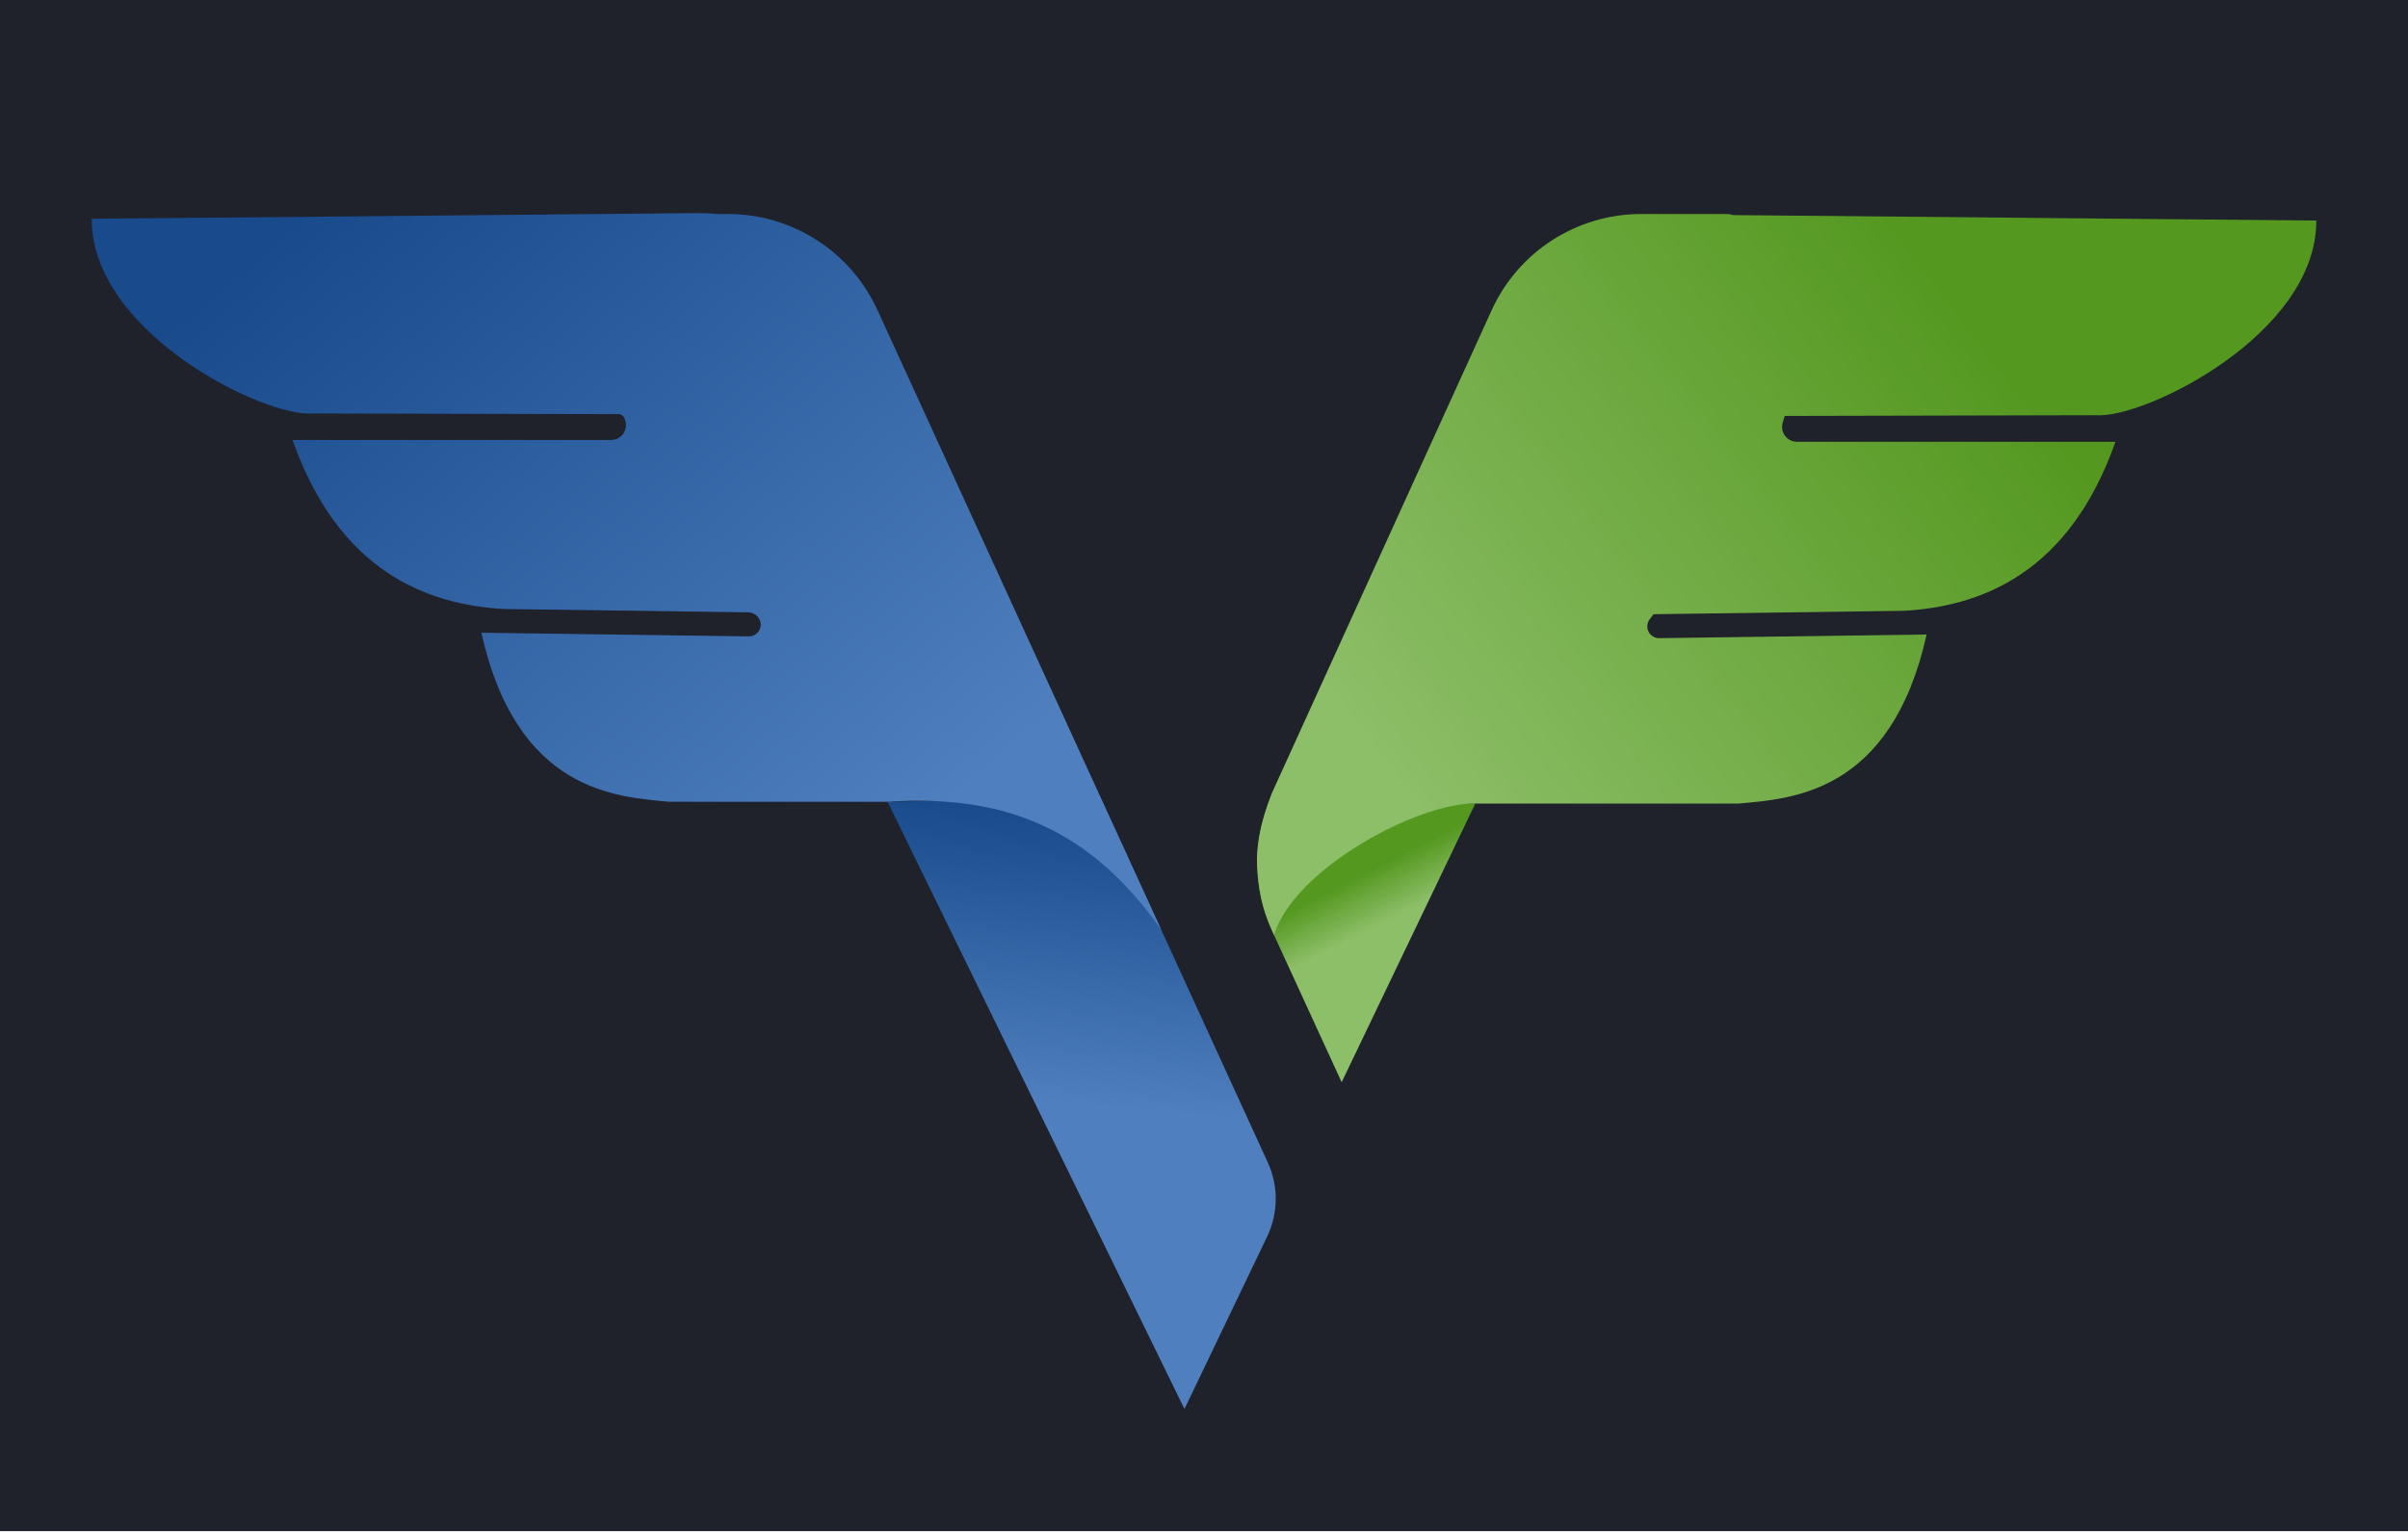
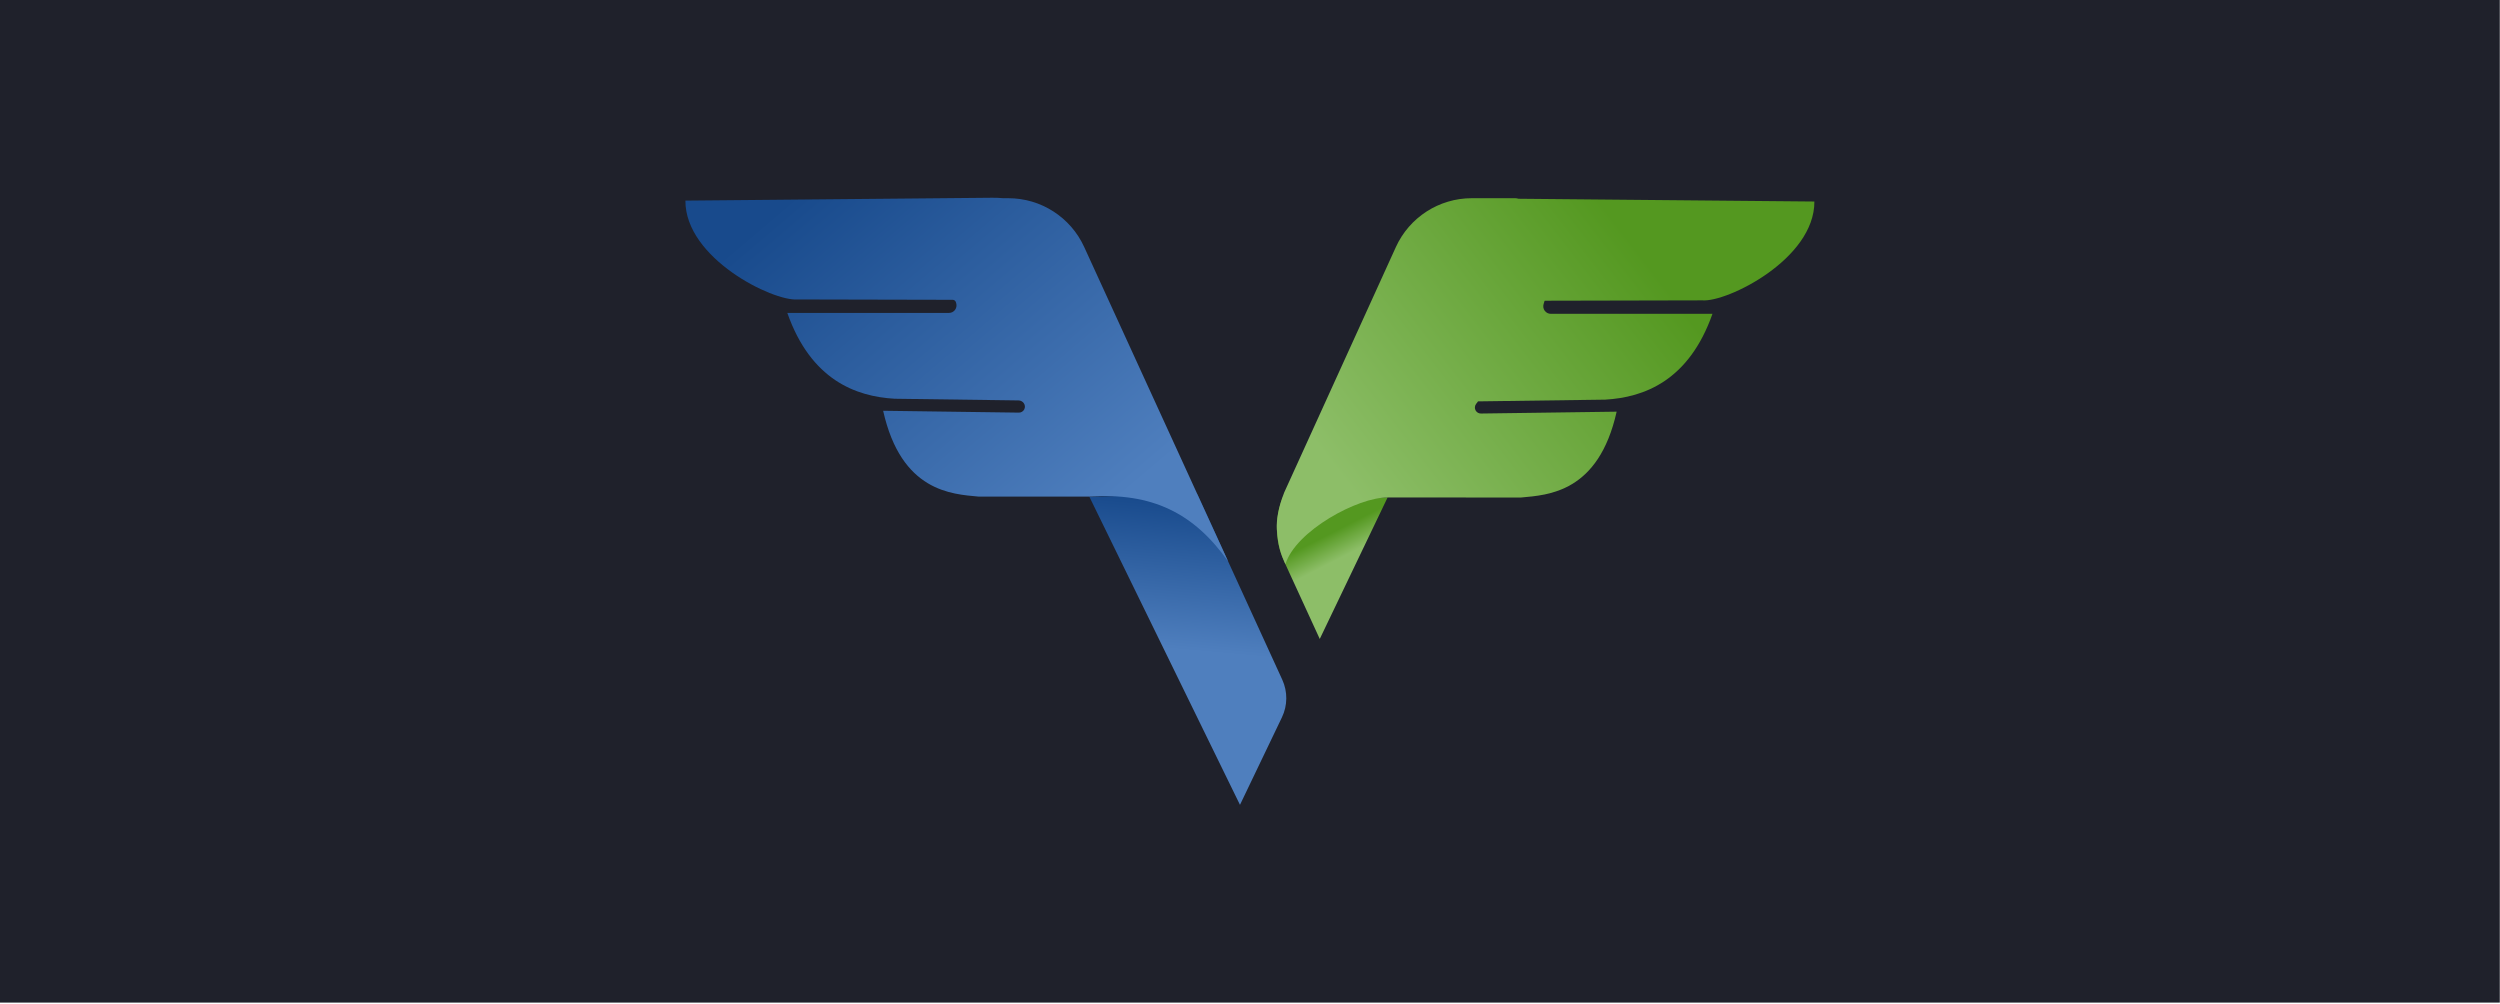
- <svg xmlns="http://www.w3.org/2000/svg" width="100%" height="100%" viewBox="0 0 1080 687" version="1.1" xml:space="preserve" style="fill-rule:evenodd;clip-rule:evenodd;stroke-linejoin:round;stroke-miterlimit:2;">
-   <rect id="Artboard1" x="0" y="0" width="1080" height="686.921" style="fill:none;" />
+ <svg xmlns="http://www.w3.org/2000/svg" width="100%" height="100%" viewBox="0 0 1029 413" version="1.1" xml:space="preserve" style="fill-rule:evenodd;clip-rule:evenodd;stroke-linejoin:round;stroke-miterlimit:2;">
+   <rect id="Artboard1" x="0" y="0" width="1028.91" height="412.666" style="fill:none;" />
  <clipPath id="_clip1">
-     <rect x="0" y="0" width="1080" height="686.921" />
+     <rect x="0" y="0" width="1028.91" height="412.666" />
  </clipPath>
  <g clip-path="url(#_clip1)">
-     <rect x="-0" y="-0" width="1080" height="687.576" style="fill:#1f212b;" />
+     <rect x="-509.543" y="-817.667" width="2048" height="2048" style="fill:#1f212b;" />
    <g>
      <g id="Layer2">
-         <path d="M661.676,360.507L601.74,485.531L570.448,417.409C561.505,397.941 562.254,376.952 568.972,360.489L661.676,360.507Z" style="fill:url(#_Linear2);" />
-         <path d="M570.336,356.048L668.998,139.201C680.967,112.894 707.204,96.006 736.106,96.006L774.422,96.006C775.426,96.006 776.406,96.176 777.327,96.497L1038.86,98.945C1039.1,149.97 961.568,188.053 939.875,186.287L800.666,186.606C800.536,186.606 800.421,186.692 800.384,186.816L799.541,189.643C798.942,191.655 799.328,193.832 800.583,195.514C801.837,197.197 803.813,198.189 805.912,198.189L948.794,198.189C927.968,257.415 888.275,272.066 853.98,274.029L741.615,275.557L739.889,277.84C738.673,279.448 738.479,281.608 739.389,283.407C740.3,285.206 742.155,286.33 744.172,286.302L864.11,284.659C848.118,356.343 803.259,358.315 779.719,360.514L681.923,360.507L661.676,360.507C635.858,360.045 580.355,389.868 571.415,419.515C567.273,410.376 564.778,403.332 563.834,388.669C563.335,380.926 564.904,369.896 570.336,356.048Z" style="fill:url(#_Linear3);" />
-         <path d="M493.623,357.715L568.611,521.524C573.458,532.113 573.349,544.308 568.313,554.808L531.235,632.127L398.077,359.715" style="fill:url(#_Linear4);" />
-         <path d="M398.077,359.715L300.281,359.715C276.741,357.515 231.882,355.544 215.89,283.86L335.828,285.503C337.845,285.53 339.7,284.407 340.611,282.608C341.521,280.809 341.327,278.648 340.111,277.04L340.104,277.031C339.02,275.597 337.334,274.743 335.535,274.719L226.02,273.23C191.725,271.266 152.032,256.615 131.206,197.389L274.088,197.389C276.187,197.389 278.163,196.398 279.417,194.715C280.672,193.032 281.058,190.855 280.459,188.844L280.18,187.908C279.808,186.661 278.662,185.805 277.36,185.802L140.125,185.488C118.432,187.254 40.903,149.171 41.143,98.146L312.242,95.608C315.488,95.577 318.711,95.712 321.899,96.006L326.484,96.006C355.325,96.006 381.518,112.823 393.522,139.046L520.775,417.027C490.517,374.218 453.555,355.963 398.077,359.715Z" style="fill:url(#_Linear5);" />
+         <path d="M571.127,204.769l-27.915,58.23l-14.574,-31.728c-4.166,-9.067 -3.817,-18.843 -0.688,-26.51l43.177,0.008Z" style="fill:url(#_Linear2);" />
+         <path d="M528.585,202.692l45.952,-100.996c5.575,-12.253 17.794,-20.118 31.256,-20.118l17.845,-0c0.468,-0 0.924,0.079 1.353,0.229l121.809,1.14c0.112,23.765 -35.999,41.502 -46.102,40.679l-64.837,0.149c-0.06,-0 -0.114,0.04 -0.131,0.098l-0.393,1.316c-0.279,0.937 -0.099,1.951 0.486,2.735c0.584,0.783 1.504,1.246 2.482,1.246l66.547,-0c-9.7,27.584 -28.187,34.408 -44.16,35.322l-52.334,0.712l-0.804,1.063c-0.566,0.749 -0.656,1.755 -0.232,2.593c0.424,0.838 1.288,1.361 2.227,1.348l55.861,-0.765c-7.448,33.387 -28.341,34.305 -39.305,35.329l-45.548,-0.003l-9.43,-0c-12.025,-0.215 -37.875,13.675 -42.039,27.483c-1.929,-4.257 -3.091,-7.537 -3.531,-14.367c-0.232,-3.606 0.498,-8.743 3.028,-15.193Z" style="fill:url(#_Linear3);" />
+         <path d="M492.856,203.469l34.926,76.293c2.257,4.932 2.207,10.612 -0.139,15.502l-17.269,36.012l-62.018,-126.876" style="fill:url(#_Linear4);" />
+         <path d="M448.356,204.4l-45.548,0c-10.964,-1.025 -31.857,-1.943 -39.305,-35.329l55.861,0.765c0.939,0.012 1.803,-0.511 2.227,-1.348c0.424,-0.838 0.334,-1.845 -0.233,-2.594l-0.003,-0.004c-0.505,-0.668 -1.29,-1.066 -2.128,-1.077l-51.006,-0.693c-15.973,-0.915 -34.46,-7.739 -44.16,-35.323l66.547,-0c0.978,-0 1.898,-0.462 2.482,-1.245c0.585,-0.784 0.764,-1.798 0.485,-2.735l-0.129,-0.436c-0.174,-0.581 -0.707,-0.979 -1.314,-0.981l-63.917,-0.146c-10.103,0.823 -46.212,-16.915 -46.101,-40.679l126.264,-1.182c1.512,-0.015 3.013,0.048 4.498,0.185l2.136,-0c13.432,-0 25.632,7.832 31.222,20.046l59.268,129.469c-14.092,-19.938 -31.307,-28.44 -57.146,-26.693Z" style="fill:url(#_Linear5);" />
      </g>
    </g>
  </g>
  <defs>
-     <linearGradient id="_Linear2" x1="0" y1="0" x2="1" y2="0" gradientUnits="userSpaceOnUse" gradientTransform="matrix(-10.6115,-20.7887,20.7887,-10.6115,629.327,409.213)">
+     <linearGradient id="_Linear2" x1="0" y1="0" x2="1" y2="0" gradientUnits="userSpaceOnUse" gradientTransform="matrix(-4.94229,-9.68231,9.68231,-4.94229,556.06,227.454)">
      <stop offset="0" style="stop-color:#8dbe68;stop-opacity:1" />
      <stop offset="1" style="stop-color:#549820;stop-opacity:1" />
    </linearGradient>
-     <linearGradient id="_Linear3" x1="0" y1="0" x2="1" y2="0" gradientUnits="userSpaceOnUse" gradientTransform="matrix(262.565,-201.889,201.889,262.565,622.132,345.204)">
+     <linearGradient id="_Linear3" x1="0" y1="0" x2="1" y2="0" gradientUnits="userSpaceOnUse" gradientTransform="matrix(122.289,-94.0296,94.0296,122.289,552.709,197.642)">
      <stop offset="0" style="stop-color:#8dbe68;stop-opacity:1" />
      <stop offset="1" style="stop-color:#549820;stop-opacity:1" />
    </linearGradient>
-     <linearGradient id="_Linear4" x1="0" y1="0" x2="1" y2="0" gradientUnits="userSpaceOnUse" gradientTransform="matrix(11.678,-131.056,131.056,11.678,473.445,494.921)">
+     <linearGradient id="_Linear4" x1="0" y1="0" x2="1" y2="0" gradientUnits="userSpaceOnUse" gradientTransform="matrix(5.43901,-61.0392,61.0392,5.43901,483.458,267.372)">
      <stop offset="0" style="stop-color:#4f7fbe;stop-opacity:1" />
      <stop offset="1" style="stop-color:#184a8c;stop-opacity:1" />
    </linearGradient>
-     <linearGradient id="_Linear5" x1="0" y1="0" x2="1" y2="0" gradientUnits="userSpaceOnUse" gradientTransform="matrix(-253.843,-298.458,298.458,-253.843,438.803,350.974)">
+     <linearGradient id="_Linear5" x1="0" y1="0" x2="1" y2="0" gradientUnits="userSpaceOnUse" gradientTransform="matrix(-118.227,-139.006,139.006,-118.227,467.324,200.329)">
      <stop offset="0" style="stop-color:#4f7fbe;stop-opacity:1" />
      <stop offset="1" style="stop-color:#184a8c;stop-opacity:1" />
    </linearGradient>
  </defs>
</svg>
